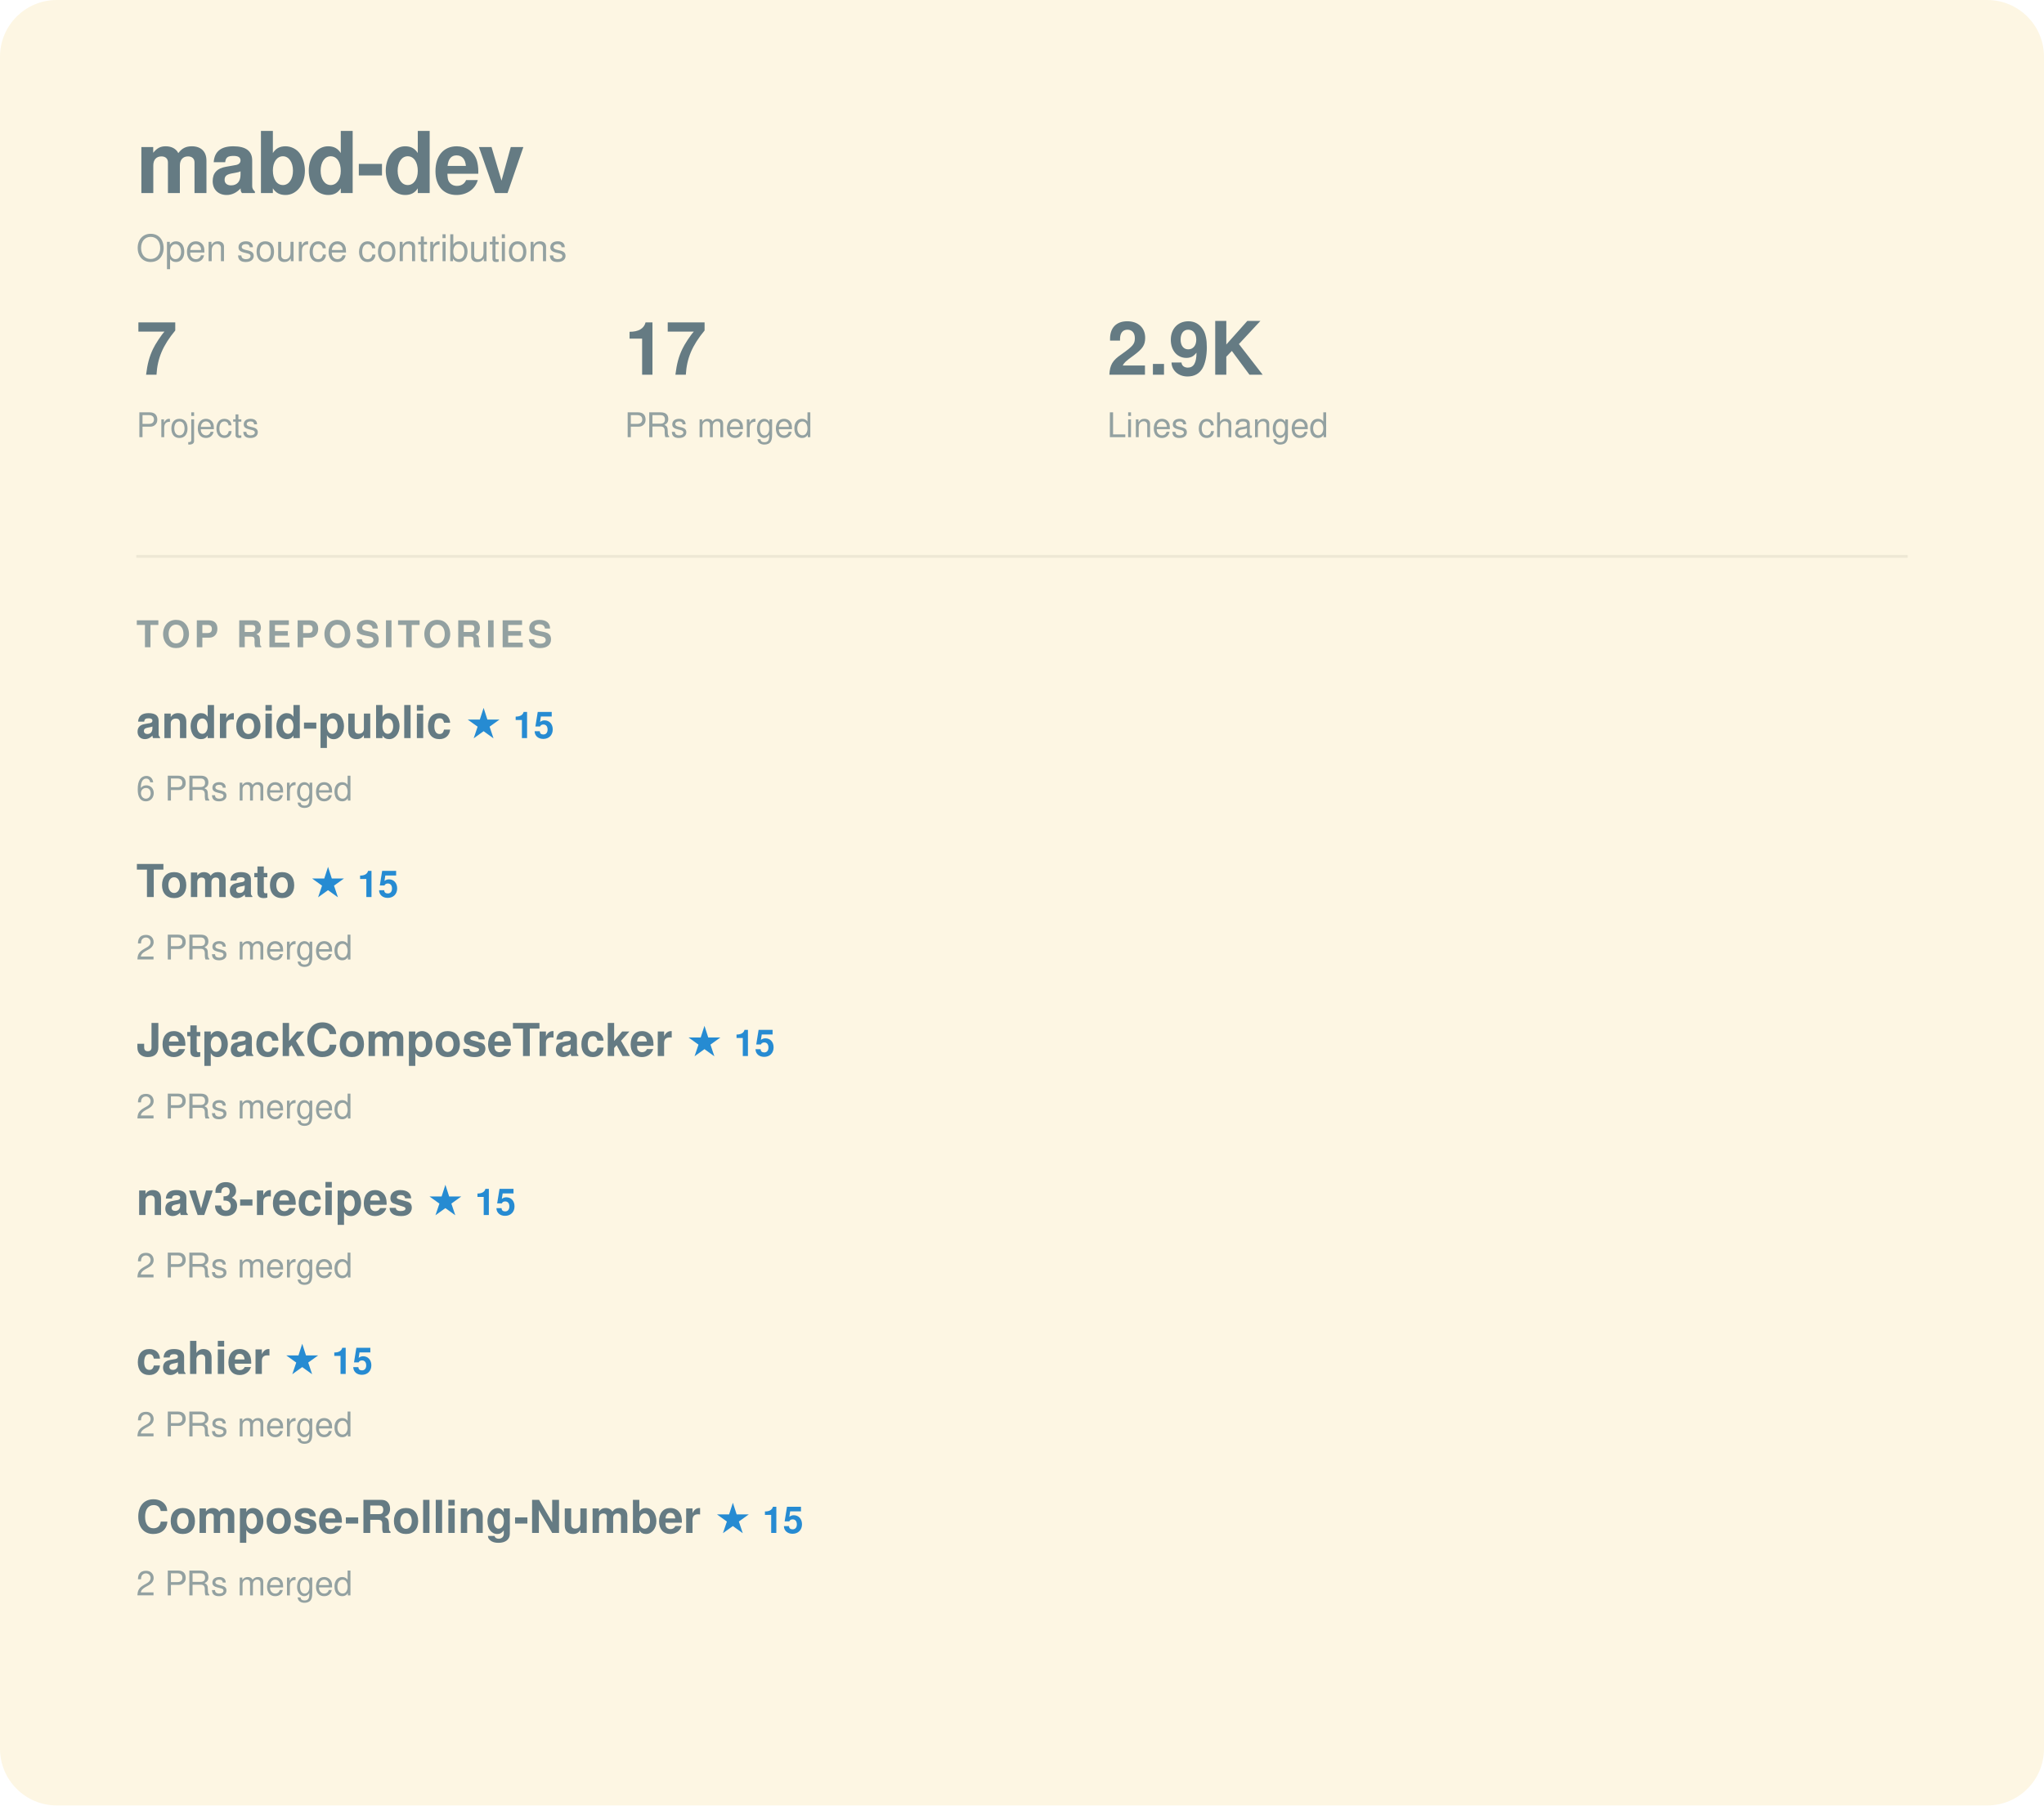
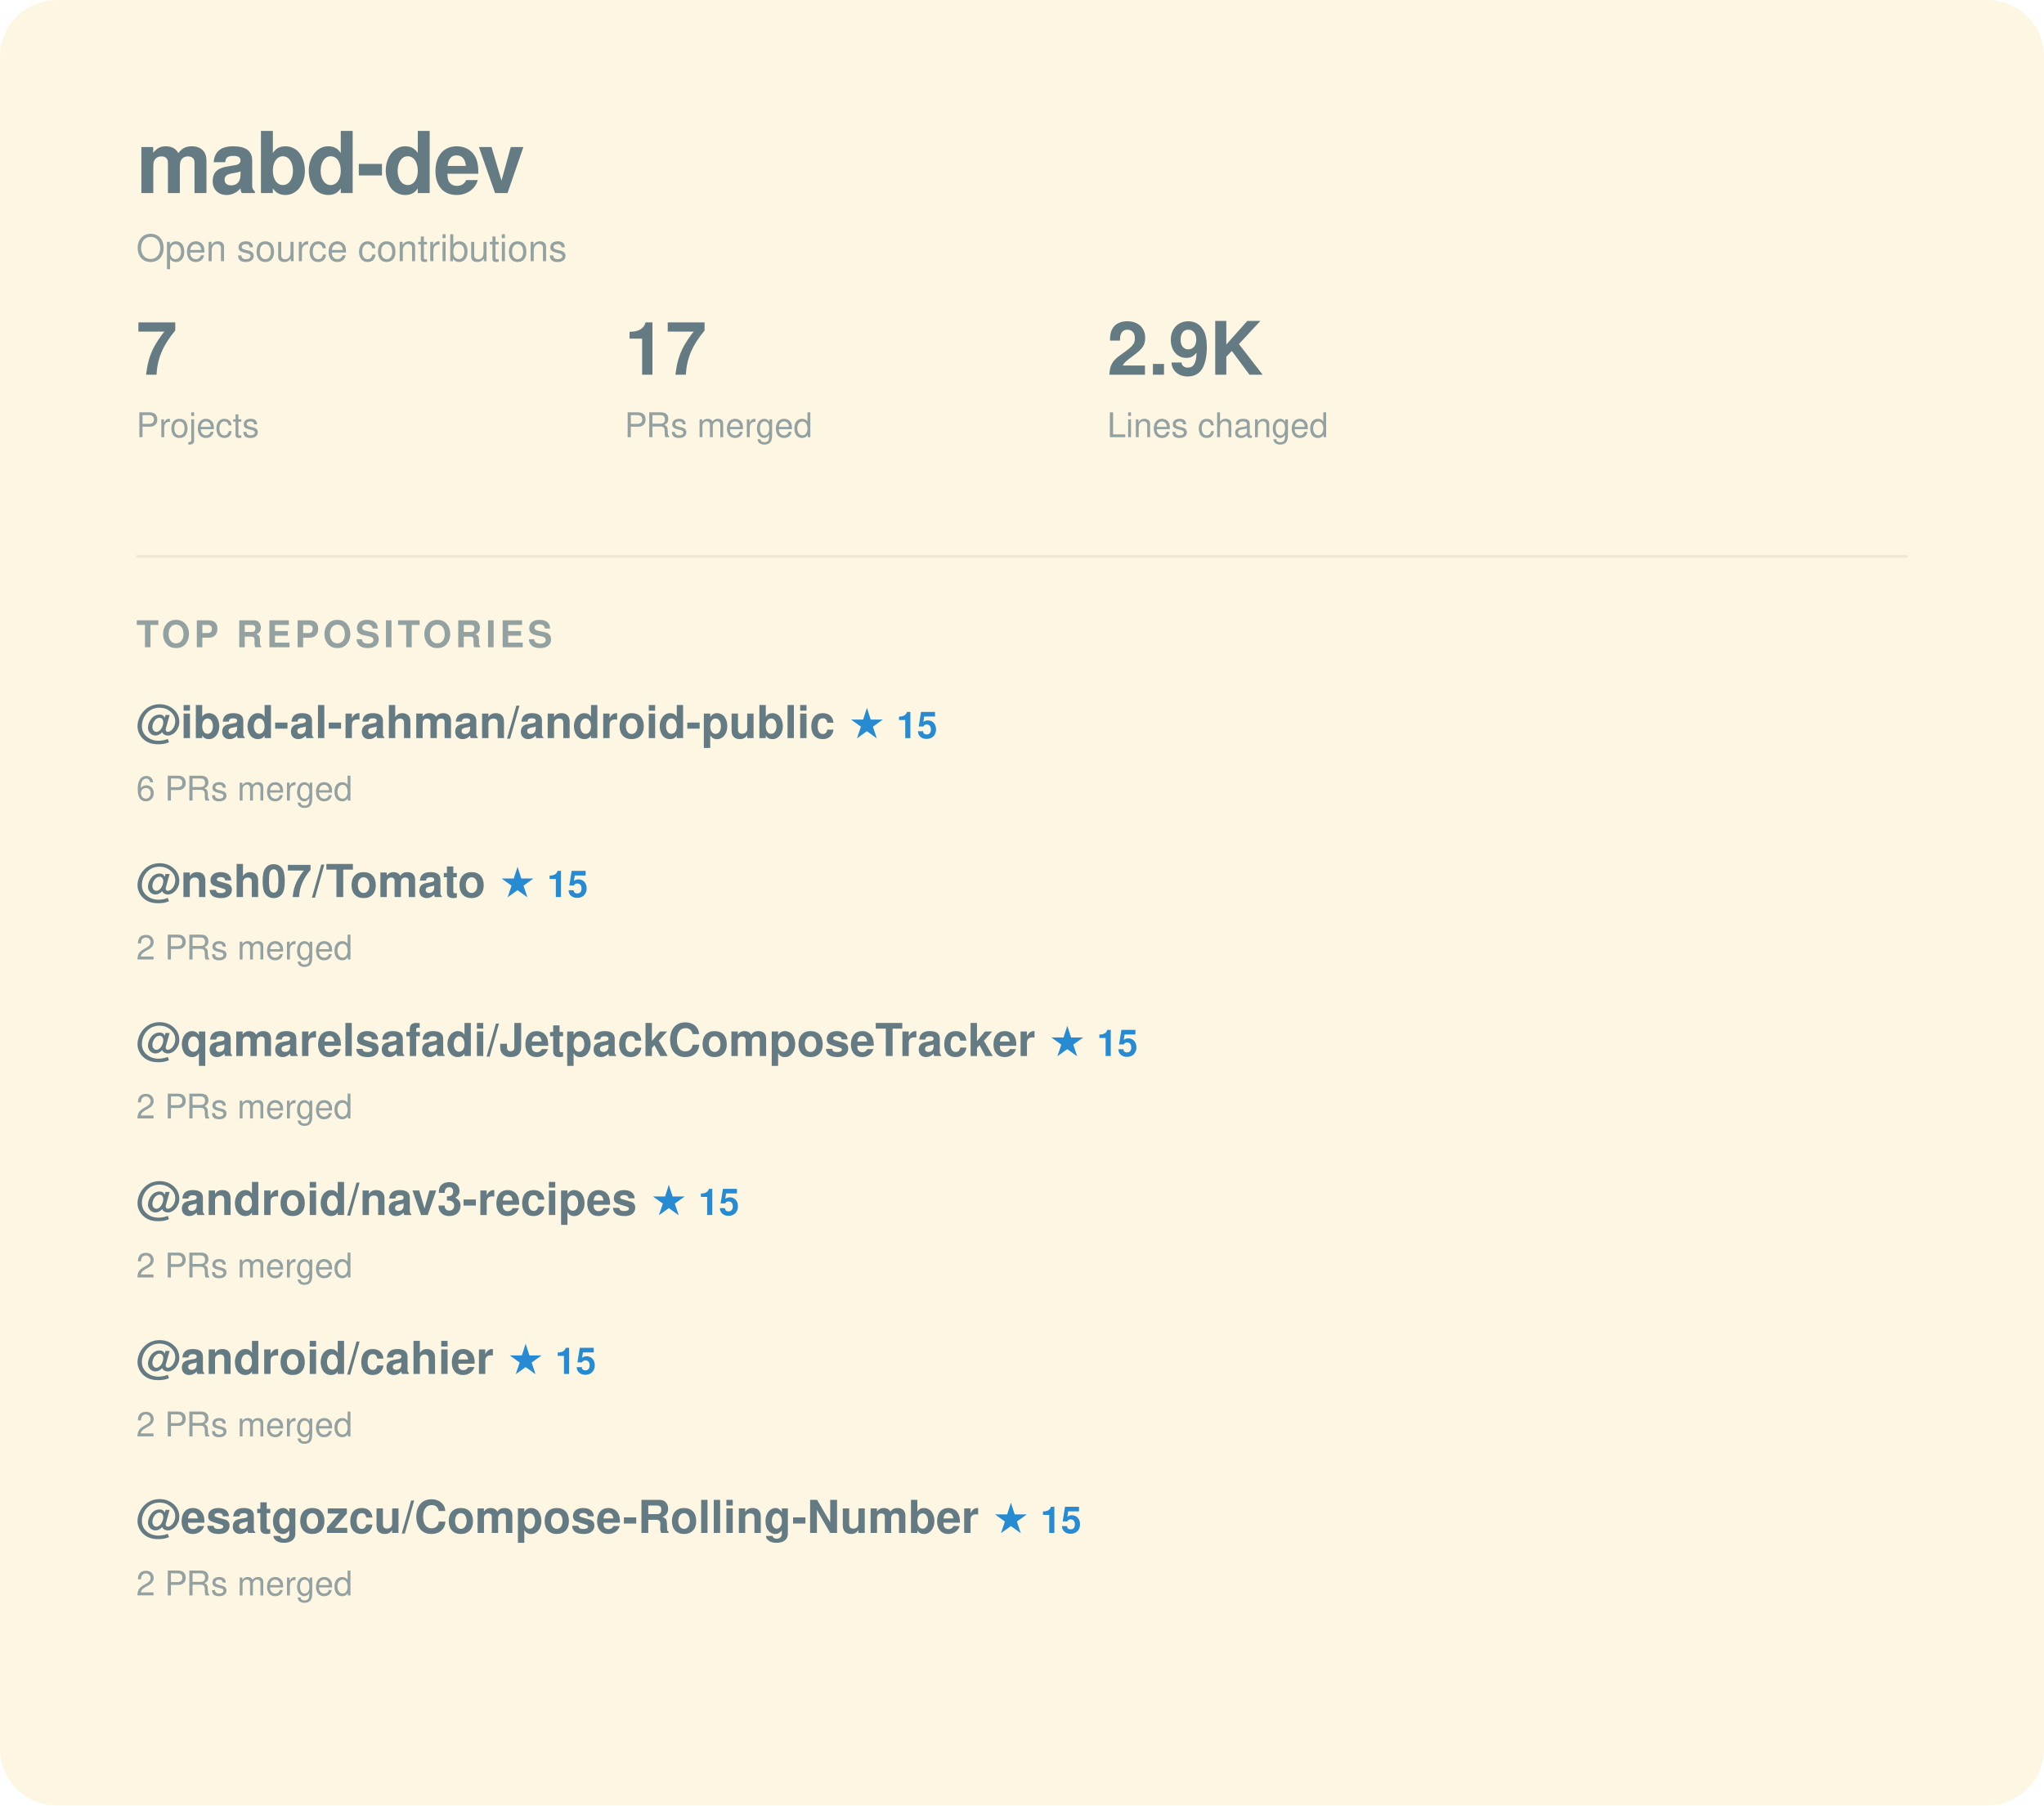
<svg xmlns="http://www.w3.org/2000/svg" width="720" height="636" viewBox="0 0 720 636" role="img" aria-label="Open Source Contributions">
  <defs>
    <style>
      text {
        font-family: system-ui, -apple-system, BlinkMacSystemFont,
                     "Segoe UI", Helvetica, Arial, sans-serif;
      }

      .bg {
        fill: #FDF6E3;
      }

      .username {
        font-size: 30px;
        font-weight: 900;
        fill: #657B83;
        letter-spacing: -0.6px;
      }

      .subtitle {
        font-size: 13px;
        fill: #93A1A1;
      }

      .stat {
        font-size: 26px;
        font-weight: 800;
        fill: #657B83;
      }

      .stat-label {
        font-size: 12px;
        fill: #93A1A1;
      }

      .divider {
        stroke: #EEE8D5;
        stroke-width: 1;
      }

      .section-title {
        font-size: 13px;
        font-weight: 700;
        fill: #93A1A1;
        letter-spacing: 0.1em;
      }

      .repo-name {
        font-size: 16px;
        font-weight: 700;
        fill: #657B83;
      }

      .repo-stars {
        font-size: 13px;
        font-weight: 700;
        fill: #268BD2;
      }

      .repo-meta {
        font-size: 12px;
        fill: #93A1A1;
      }
    </style>
  </defs>
  <rect class="bg" x="0" y="0" width="720" height="636" rx="20" />
  <text class="username" x="48" y="68">
    mabd-dev
  </text>
  <text class="subtitle" x="48" y="92">
    Open source contributions
  </text>
  <g transform="translate(48, 132)">
    <text class="stat">7</text>
    <text class="stat-label" y="22">Projects</text>
  </g>
  <g transform="translate(220, 132)">
    <text class="stat">17</text>
    <text class="stat-label" y="22">PRs merged</text>
  </g>
  <g transform="translate(390, 132)">
    <text class="stat">2.9K</text>
    <text class="stat-label" y="22">Lines changed</text>
  </g>
  <line class="divider" x1="48" y1="196" x2="672" y2="196" />
  <text class="section-title" x="48" y="228">
    TOP REPOSITORIES
  </text>
  <g transform="translate(48, 260)">
    <text class="repo-name">
-       android-public
+       @ibad-al-rahman/android-public
      <tspan class="repo-stars"> ★ 15</tspan>
    </text>
    <text class="repo-meta" y="22">
      6 PRs merged
    </text>
  </g>
  <g transform="translate(48, 316)">
    <text class="repo-name">
-       Tomato
+       @nsh07/Tomato
      <tspan class="repo-stars"> ★ 15</tspan>
    </text>
    <text class="repo-meta" y="22">
      2 PRs merged
    </text>
  </g>
  <g transform="translate(48, 372)">
    <text class="repo-name">
-       JetpackComposeTracker
+       @qamarelsafadi/JetpackComposeTracker
      <tspan class="repo-stars"> ★ 15</tspan>
    </text>
    <text class="repo-meta" y="22">
      2 PRs merged
    </text>
  </g>
  <g transform="translate(48, 428)">
    <text class="repo-name">
-       nav3-recipes
+       @android/nav3-recipes
      <tspan class="repo-stars"> ★ 15</tspan>
    </text>
    <text class="repo-meta" y="22">
      2 PRs merged
    </text>
  </g>
  <g transform="translate(48, 484)">
    <text class="repo-name">
-       cahier
+       @android/cahier
      <tspan class="repo-stars"> ★ 15</tspan>
    </text>
    <text class="repo-meta" y="22">
      2 PRs merged
    </text>
  </g>
  <g transform="translate(48, 540)">
    <text class="repo-name">
-       Compose-Rolling-Number
+       @esatgozcu/Compose-Rolling-Number
      <tspan class="repo-stars"> ★ 15</tspan>
    </text>
    <text class="repo-meta" y="22">
      2 PRs merged
    </text>
  </g>
</svg>
